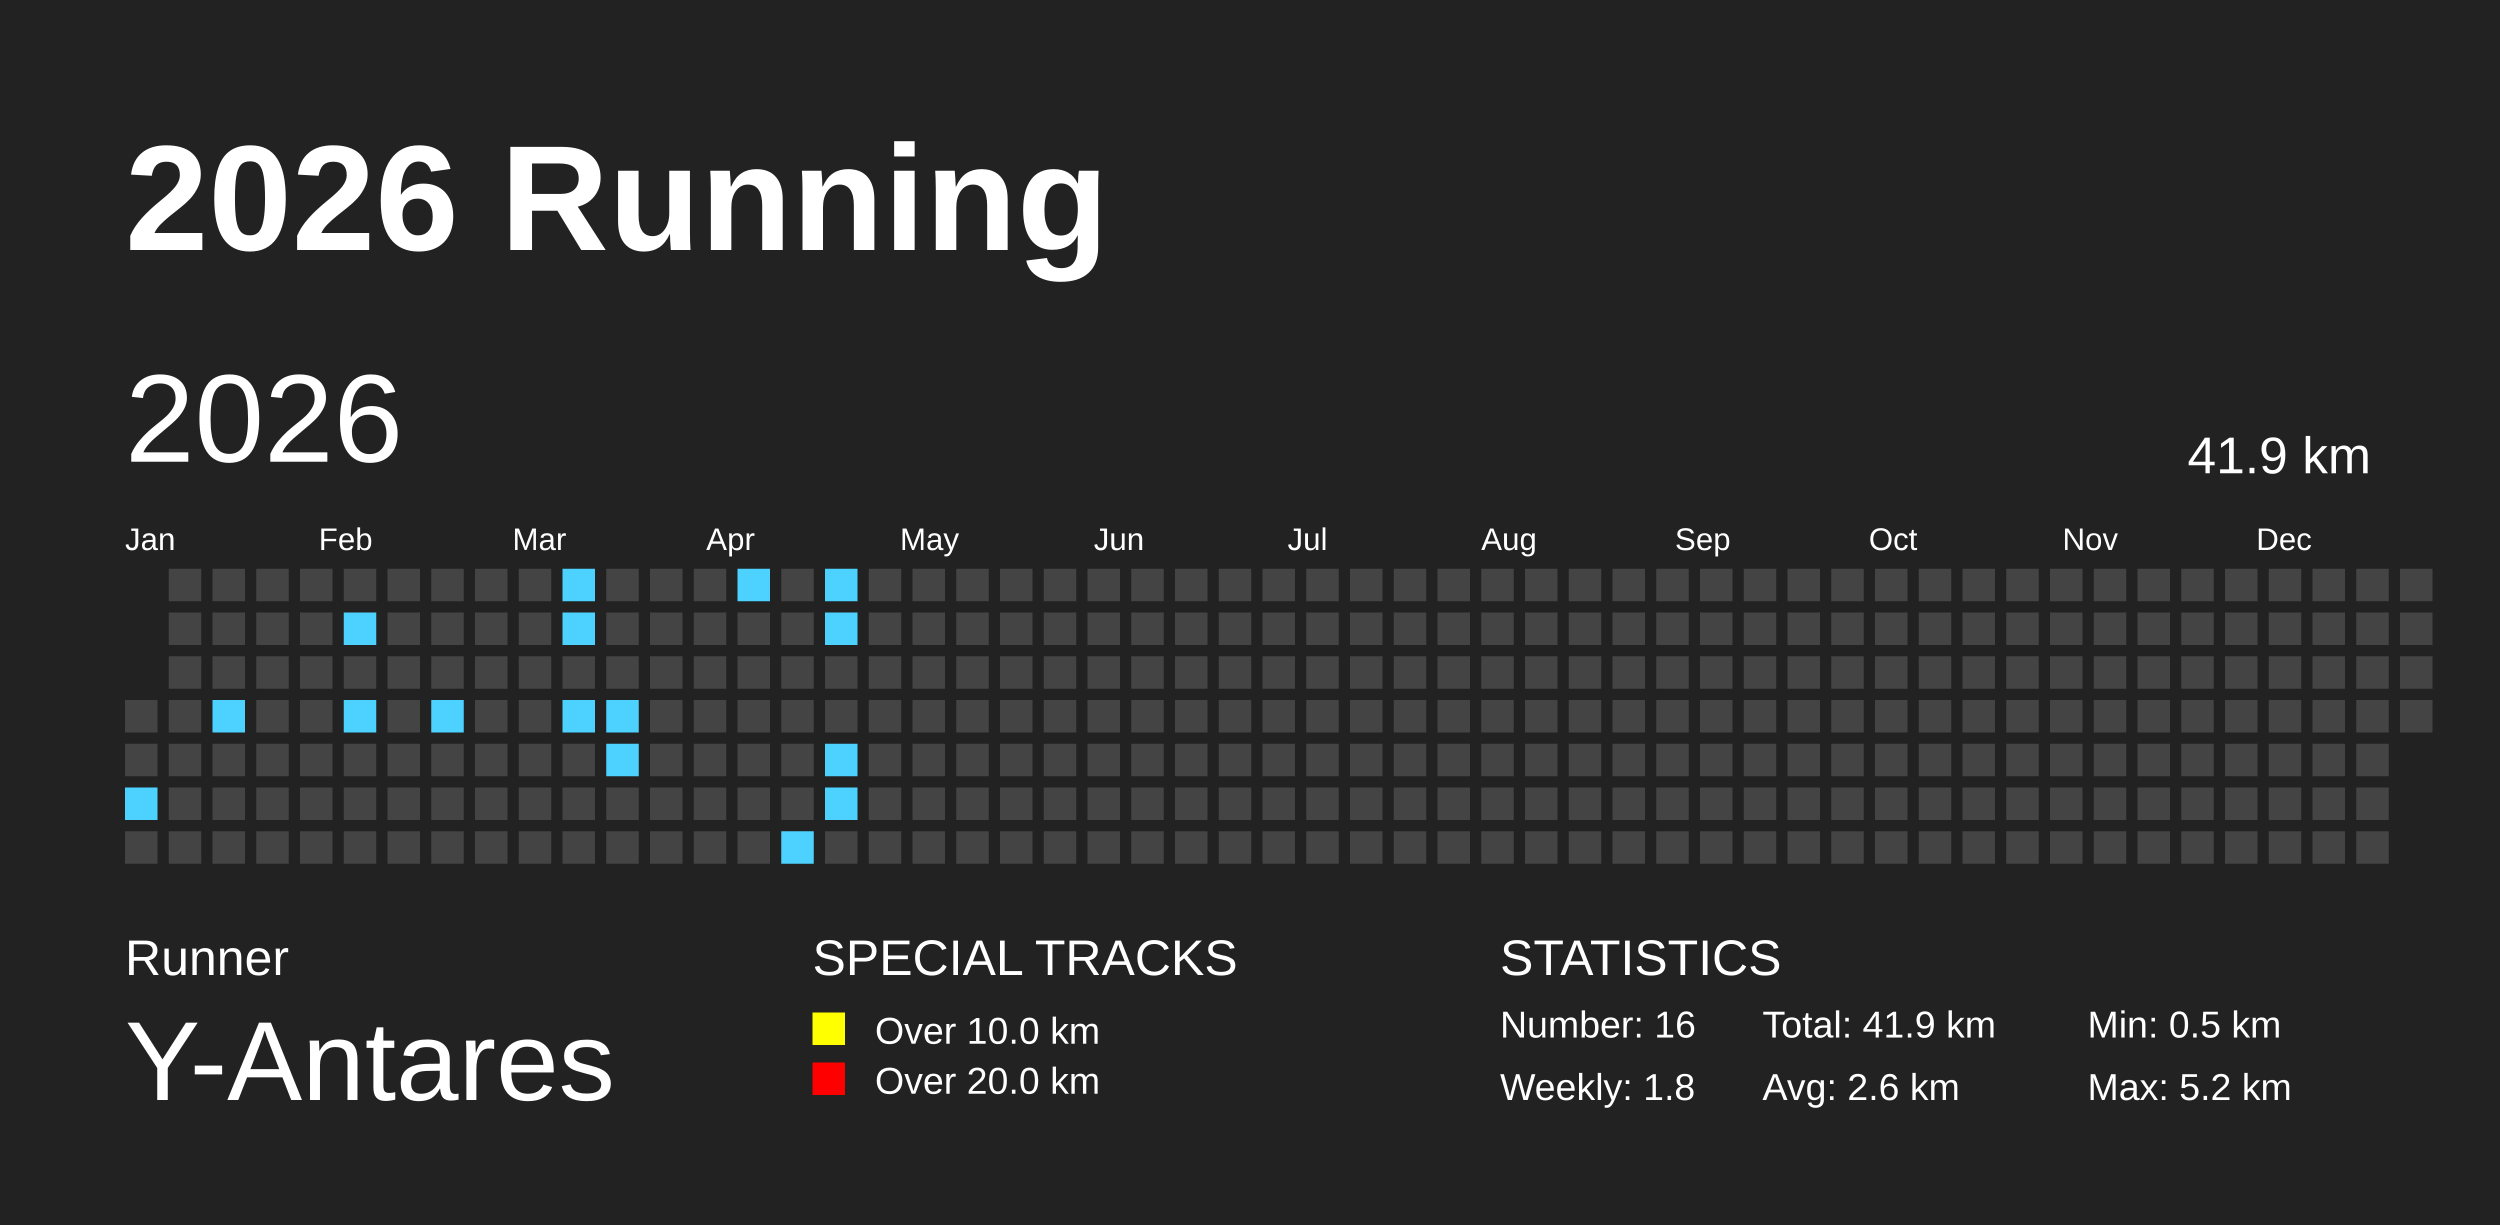
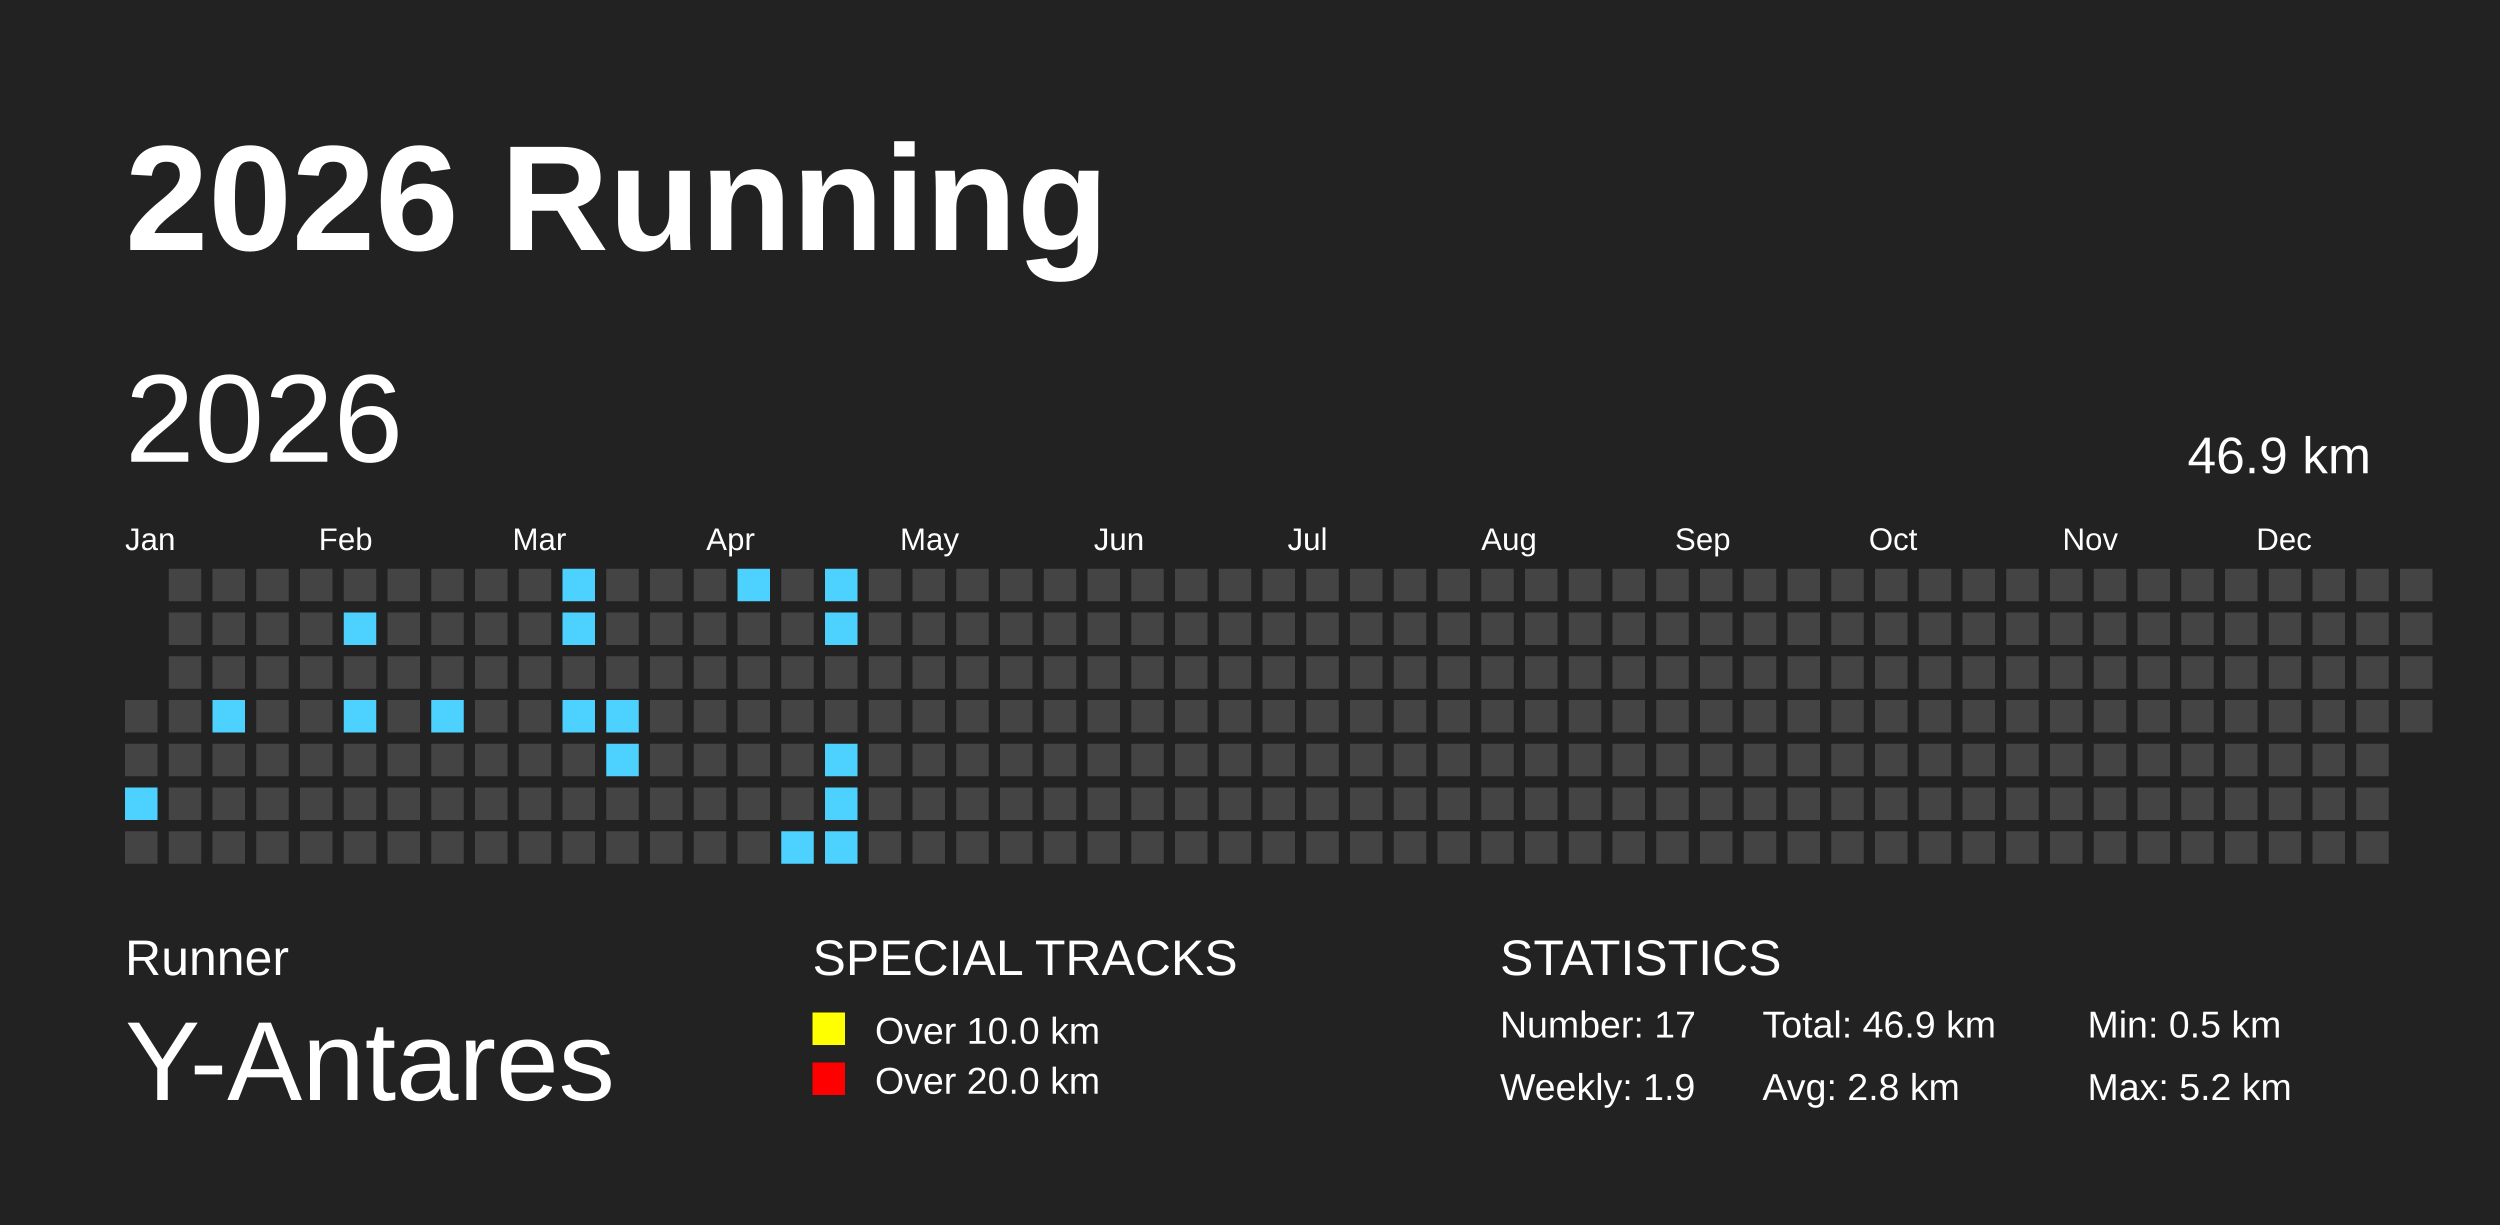
<svg xmlns="http://www.w3.org/2000/svg" baseProfile="full" height="98mm" version="1.1" viewBox="0,0,200,98" width="200mm">
  <defs />
  <rect fill="#222222" height="98" width="200" x="0" y="0" />
  <text fill="#FFFFFF" style="font-size:12px; font-family:Arial; font-weight:bold;" x="10" y="20">2026 Running</text>
  <text fill="#FFFFFF" style="font-size:4px; font-family:Arial" x="10" y="78">Runner</text>
  <text fill="#FFFFFF" style="font-size:9px; font-family:Arial" x="10" y="88">Y-Antares</text>
  <text fill="#FFFFFF" style="font-size:4px; font-family:Arial" x="65" y="78">SPECIAL TRACKS</text>
  <rect fill="yellow" height="2.6" width="2.6" x="65" y="81" />
  <text fill="#FFFFFF" style="font-size:3px; font-family:Arial" x="70" y="83.5">Over 10.0 km</text>
  <rect fill="red" height="2.6" width="2.6" x="65" y="85" />
  <text fill="#FFFFFF" style="font-size:3px; font-family:Arial" x="70" y="87.5">Over 20.0 km</text>
  <text fill="#FFFFFF" style="font-size:4px; font-family:Arial" x="120" y="78">STATISTICS</text>
-   <text fill="#FFFFFF" style="font-size:3px; font-family:Arial" x="120" y="83">Number: 16</text>
-   <text fill="#FFFFFF" style="font-size:3px; font-family:Arial" x="120" y="88">Weekly: 1.8</text>
-   <text fill="#FFFFFF" style="font-size:3px; font-family:Arial" x="141" y="83">Total: 41.9 km</text>
-   <text fill="#FFFFFF" style="font-size:3px; font-family:Arial" x="141" y="88">Avg: 2.6 km</text>
+   <text fill="#FFFFFF" style="font-size:3px; font-family:Arial" x="120" y="83">Number: 17</text>
+   <text fill="#FFFFFF" style="font-size:3px; font-family:Arial" x="120" y="88">Weekly: 1.9</text>
+   <text fill="#FFFFFF" style="font-size:3px; font-family:Arial" x="141" y="83">Total: 46.9 km</text>
+   <text fill="#FFFFFF" style="font-size:3px; font-family:Arial" x="141" y="88">Avg: 2.8 km</text>
  <text fill="#FFFFFF" style="font-size:3px; font-family:Arial" x="167" y="83">Min: 0.5 km</text>
  <text fill="#FFFFFF" style="font-size:3px; font-family:Arial" x="167" y="88">Max: 5.2 km</text>
  <text dominant-baseline="hanging" fill="#FFFFFF" style="font-size:10.0px; font-family:Arial;" x="10" y="30">2026</text>
-   <text dominant-baseline="hanging" fill="#FFFFFF" style="font-size:4.125px; font-family:Arial;" x="175" y="35">41.9 km</text>
+   <text dominant-baseline="hanging" fill="#FFFFFF" style="font-size:4.125px; font-family:Arial;" x="175" y="35">46.9 km</text>
  <text fill="#FFFFFF" style="font-size:2.5px; font-family:Arial" x="10.0" y="44">Jan</text>
  <text fill="#FFFFFF" style="font-size:2.5px; font-family:Arial" x="25.5" y="44">Feb</text>
  <text fill="#FFFFFF" style="font-size:2.5px; font-family:Arial" x="41.0" y="44">Mar</text>
  <text fill="#FFFFFF" style="font-size:2.5px; font-family:Arial" x="56.5" y="44">Apr</text>
  <text fill="#FFFFFF" style="font-size:2.5px; font-family:Arial" x="72.0" y="44">May</text>
  <text fill="#FFFFFF" style="font-size:2.5px; font-family:Arial" x="87.5" y="44">Jun</text>
  <text fill="#FFFFFF" style="font-size:2.5px; font-family:Arial" x="103.0" y="44">Jul</text>
  <text fill="#FFFFFF" style="font-size:2.5px; font-family:Arial" x="118.5" y="44">Aug</text>
  <text fill="#FFFFFF" style="font-size:2.5px; font-family:Arial" x="134.0" y="44">Sep</text>
  <text fill="#FFFFFF" style="font-size:2.5px; font-family:Arial" x="149.5" y="44">Oct</text>
  <text fill="#FFFFFF" style="font-size:2.5px; font-family:Arial" x="165.0" y="44">Nov</text>
  <text fill="#FFFFFF" style="font-size:2.5px; font-family:Arial" x="180.5" y="44">Dec</text>
  <rect fill="#444444" height="2.6" width="2.6" x="10.0" y="56.0" />
  <rect fill="#444444" height="2.6" width="2.6" x="10.0" y="59.5" />
  <rect fill="#4DD2FF" height="2.6" width="2.6" x="10.0" y="63.0" />
  <rect fill="#444444" height="2.6" width="2.6" x="10.0" y="66.5" />
  <rect fill="#444444" height="2.6" width="2.6" x="13.5" y="45.5" />
  <rect fill="#444444" height="2.6" width="2.6" x="13.5" y="49.0" />
  <rect fill="#444444" height="2.6" width="2.6" x="13.5" y="52.5" />
  <rect fill="#444444" height="2.6" width="2.6" x="13.5" y="56.0" />
  <rect fill="#444444" height="2.6" width="2.6" x="13.5" y="59.5" />
  <rect fill="#444444" height="2.6" width="2.6" x="13.5" y="63.0" />
  <rect fill="#444444" height="2.6" width="2.6" x="13.5" y="66.5" />
  <rect fill="#444444" height="2.6" width="2.6" x="17.0" y="45.5" />
  <rect fill="#444444" height="2.6" width="2.6" x="17.0" y="49.0" />
  <rect fill="#444444" height="2.6" width="2.6" x="17.0" y="52.5" />
  <rect fill="#4DD2FF" height="2.6" width="2.6" x="17.0" y="56.0" />
  <rect fill="#444444" height="2.6" width="2.6" x="17.0" y="59.5" />
  <rect fill="#444444" height="2.6" width="2.6" x="17.0" y="63.0" />
  <rect fill="#444444" height="2.6" width="2.6" x="17.0" y="66.5" />
  <rect fill="#444444" height="2.6" width="2.6" x="20.5" y="45.5" />
  <rect fill="#444444" height="2.6" width="2.6" x="20.5" y="49.0" />
  <rect fill="#444444" height="2.6" width="2.6" x="20.5" y="52.5" />
  <rect fill="#444444" height="2.6" width="2.6" x="20.5" y="56.0" />
  <rect fill="#444444" height="2.6" width="2.6" x="20.5" y="59.5" />
  <rect fill="#444444" height="2.6" width="2.6" x="20.5" y="63.0" />
  <rect fill="#444444" height="2.6" width="2.6" x="20.5" y="66.5" />
  <rect fill="#444444" height="2.6" width="2.6" x="24.0" y="45.5" />
  <rect fill="#444444" height="2.6" width="2.6" x="24.0" y="49.0" />
  <rect fill="#444444" height="2.6" width="2.6" x="24.0" y="52.5" />
  <rect fill="#444444" height="2.6" width="2.6" x="24.0" y="56.0" />
  <rect fill="#444444" height="2.6" width="2.6" x="24.0" y="59.5" />
  <rect fill="#444444" height="2.6" width="2.6" x="24.0" y="63.0" />
  <rect fill="#444444" height="2.6" width="2.6" x="24.0" y="66.5" />
  <rect fill="#444444" height="2.6" width="2.6" x="27.5" y="45.5" />
  <rect fill="#4DD2FF" height="2.6" width="2.6" x="27.5" y="49.0" />
  <rect fill="#444444" height="2.6" width="2.6" x="27.5" y="52.5" />
  <rect fill="#4DD2FF" height="2.6" width="2.6" x="27.5" y="56.0" />
  <rect fill="#444444" height="2.6" width="2.6" x="27.5" y="59.5" />
  <rect fill="#444444" height="2.6" width="2.6" x="27.5" y="63.0" />
  <rect fill="#444444" height="2.6" width="2.6" x="27.5" y="66.5" />
  <rect fill="#444444" height="2.6" width="2.6" x="31.0" y="45.5" />
  <rect fill="#444444" height="2.6" width="2.6" x="31.0" y="49.0" />
  <rect fill="#444444" height="2.6" width="2.6" x="31.0" y="52.5" />
  <rect fill="#444444" height="2.6" width="2.6" x="31.0" y="56.0" />
  <rect fill="#444444" height="2.6" width="2.6" x="31.0" y="59.5" />
  <rect fill="#444444" height="2.6" width="2.6" x="31.0" y="63.0" />
  <rect fill="#444444" height="2.6" width="2.6" x="31.0" y="66.5" />
  <rect fill="#444444" height="2.6" width="2.6" x="34.5" y="45.5" />
  <rect fill="#444444" height="2.6" width="2.6" x="34.5" y="49.0" />
  <rect fill="#444444" height="2.6" width="2.6" x="34.5" y="52.5" />
  <rect fill="#4DD2FF" height="2.6" width="2.6" x="34.5" y="56.0" />
  <rect fill="#444444" height="2.6" width="2.6" x="34.5" y="59.5" />
  <rect fill="#444444" height="2.6" width="2.6" x="34.5" y="63.0" />
  <rect fill="#444444" height="2.6" width="2.6" x="34.5" y="66.5" />
  <rect fill="#444444" height="2.6" width="2.6" x="38.0" y="45.5" />
  <rect fill="#444444" height="2.6" width="2.6" x="38.0" y="49.0" />
  <rect fill="#444444" height="2.6" width="2.6" x="38.0" y="52.5" />
  <rect fill="#444444" height="2.6" width="2.6" x="38.0" y="56.0" />
  <rect fill="#444444" height="2.6" width="2.6" x="38.0" y="59.5" />
  <rect fill="#444444" height="2.6" width="2.6" x="38.0" y="63.0" />
  <rect fill="#444444" height="2.6" width="2.6" x="38.0" y="66.5" />
  <rect fill="#444444" height="2.6" width="2.6" x="41.5" y="45.5" />
  <rect fill="#444444" height="2.6" width="2.6" x="41.5" y="49.0" />
  <rect fill="#444444" height="2.6" width="2.6" x="41.5" y="52.5" />
  <rect fill="#444444" height="2.6" width="2.6" x="41.5" y="56.0" />
  <rect fill="#444444" height="2.6" width="2.6" x="41.5" y="59.5" />
  <rect fill="#444444" height="2.6" width="2.6" x="41.5" y="63.0" />
  <rect fill="#444444" height="2.6" width="2.6" x="41.5" y="66.5" />
  <rect fill="#4DD2FF" height="2.6" width="2.6" x="45.0" y="45.5" />
  <rect fill="#4DD2FF" height="2.6" width="2.6" x="45.0" y="49.0" />
  <rect fill="#444444" height="2.6" width="2.6" x="45.0" y="52.5" />
  <rect fill="#4DD2FF" height="2.6" width="2.6" x="45.0" y="56.0" />
  <rect fill="#444444" height="2.6" width="2.6" x="45.0" y="59.5" />
  <rect fill="#444444" height="2.6" width="2.6" x="45.0" y="63.0" />
  <rect fill="#444444" height="2.6" width="2.6" x="45.0" y="66.5" />
  <rect fill="#444444" height="2.6" width="2.6" x="48.5" y="45.5" />
  <rect fill="#444444" height="2.6" width="2.6" x="48.5" y="49.0" />
  <rect fill="#444444" height="2.6" width="2.6" x="48.5" y="52.5" />
  <rect fill="#4DD2FF" height="2.6" width="2.6" x="48.5" y="56.0" />
  <rect fill="#4DD2FF" height="2.6" width="2.6" x="48.5" y="59.5" />
  <rect fill="#444444" height="2.6" width="2.6" x="48.5" y="63.0" />
  <rect fill="#444444" height="2.6" width="2.6" x="48.5" y="66.5" />
  <rect fill="#444444" height="2.6" width="2.6" x="52.0" y="45.5" />
  <rect fill="#444444" height="2.6" width="2.6" x="52.0" y="49.0" />
  <rect fill="#444444" height="2.6" width="2.6" x="52.0" y="52.5" />
  <rect fill="#444444" height="2.6" width="2.6" x="52.0" y="56.0" />
  <rect fill="#444444" height="2.6" width="2.6" x="52.0" y="59.5" />
  <rect fill="#444444" height="2.6" width="2.6" x="52.0" y="63.0" />
  <rect fill="#444444" height="2.6" width="2.6" x="52.0" y="66.5" />
  <rect fill="#444444" height="2.6" width="2.6" x="55.5" y="45.5" />
  <rect fill="#444444" height="2.6" width="2.6" x="55.5" y="49.0" />
  <rect fill="#444444" height="2.6" width="2.6" x="55.5" y="52.5" />
  <rect fill="#444444" height="2.6" width="2.6" x="55.5" y="56.0" />
  <rect fill="#444444" height="2.6" width="2.6" x="55.5" y="59.5" />
  <rect fill="#444444" height="2.6" width="2.6" x="55.5" y="63.0" />
  <rect fill="#444444" height="2.6" width="2.6" x="55.5" y="66.5" />
  <rect fill="#4DD2FF" height="2.6" width="2.6" x="59.0" y="45.5" />
  <rect fill="#444444" height="2.6" width="2.6" x="59.0" y="49.0" />
  <rect fill="#444444" height="2.6" width="2.6" x="59.0" y="52.5" />
  <rect fill="#444444" height="2.6" width="2.6" x="59.0" y="56.0" />
  <rect fill="#444444" height="2.6" width="2.6" x="59.0" y="59.5" />
  <rect fill="#444444" height="2.6" width="2.6" x="59.0" y="63.0" />
  <rect fill="#444444" height="2.6" width="2.6" x="59.0" y="66.5" />
  <rect fill="#444444" height="2.6" width="2.6" x="62.5" y="45.5" />
  <rect fill="#444444" height="2.6" width="2.6" x="62.5" y="49.0" />
  <rect fill="#444444" height="2.6" width="2.6" x="62.5" y="52.5" />
  <rect fill="#444444" height="2.6" width="2.6" x="62.5" y="56.0" />
  <rect fill="#444444" height="2.6" width="2.6" x="62.5" y="59.5" />
  <rect fill="#444444" height="2.6" width="2.6" x="62.5" y="63.0" />
  <rect fill="#4DD2FF" height="2.6" width="2.6" x="62.5" y="66.5" />
  <rect fill="#4DD2FF" height="2.6" width="2.6" x="66.0" y="45.5" />
  <rect fill="#4DD2FF" height="2.6" width="2.6" x="66.0" y="49.0" />
  <rect fill="#444444" height="2.6" width="2.6" x="66.0" y="52.5" />
  <rect fill="#444444" height="2.6" width="2.6" x="66.0" y="56.0" />
  <rect fill="#4DD2FF" height="2.6" width="2.6" x="66.0" y="59.5" />
  <rect fill="#4DD2FF" height="2.6" width="2.6" x="66.0" y="63.0" />
-   <rect fill="#444444" height="2.6" width="2.6" x="66.0" y="66.5" />
+   <rect fill="#4DD2FF" height="2.6" width="2.6" x="66.0" y="66.5" />
  <rect fill="#444444" height="2.6" width="2.6" x="69.5" y="45.5" />
  <rect fill="#444444" height="2.6" width="2.6" x="69.5" y="49.0" />
  <rect fill="#444444" height="2.6" width="2.6" x="69.5" y="52.5" />
  <rect fill="#444444" height="2.6" width="2.6" x="69.5" y="56.0" />
  <rect fill="#444444" height="2.6" width="2.6" x="69.5" y="59.5" />
  <rect fill="#444444" height="2.6" width="2.6" x="69.5" y="63.0" />
  <rect fill="#444444" height="2.6" width="2.6" x="69.5" y="66.5" />
  <rect fill="#444444" height="2.6" width="2.6" x="73.0" y="45.5" />
  <rect fill="#444444" height="2.6" width="2.6" x="73.0" y="49.0" />
  <rect fill="#444444" height="2.6" width="2.6" x="73.0" y="52.5" />
  <rect fill="#444444" height="2.6" width="2.6" x="73.0" y="56.0" />
  <rect fill="#444444" height="2.6" width="2.6" x="73.0" y="59.5" />
  <rect fill="#444444" height="2.6" width="2.6" x="73.0" y="63.0" />
  <rect fill="#444444" height="2.6" width="2.6" x="73.0" y="66.5" />
  <rect fill="#444444" height="2.6" width="2.6" x="76.5" y="45.5" />
  <rect fill="#444444" height="2.6" width="2.6" x="76.5" y="49.0" />
  <rect fill="#444444" height="2.6" width="2.6" x="76.5" y="52.5" />
  <rect fill="#444444" height="2.6" width="2.6" x="76.5" y="56.0" />
  <rect fill="#444444" height="2.6" width="2.6" x="76.5" y="59.5" />
  <rect fill="#444444" height="2.6" width="2.6" x="76.5" y="63.0" />
  <rect fill="#444444" height="2.6" width="2.6" x="76.5" y="66.5" />
  <rect fill="#444444" height="2.6" width="2.6" x="80.0" y="45.5" />
  <rect fill="#444444" height="2.6" width="2.6" x="80.0" y="49.0" />
  <rect fill="#444444" height="2.6" width="2.6" x="80.0" y="52.5" />
  <rect fill="#444444" height="2.6" width="2.6" x="80.0" y="56.0" />
  <rect fill="#444444" height="2.6" width="2.6" x="80.0" y="59.5" />
  <rect fill="#444444" height="2.6" width="2.6" x="80.0" y="63.0" />
  <rect fill="#444444" height="2.6" width="2.6" x="80.0" y="66.5" />
  <rect fill="#444444" height="2.6" width="2.6" x="83.5" y="45.5" />
  <rect fill="#444444" height="2.6" width="2.6" x="83.5" y="49.0" />
  <rect fill="#444444" height="2.6" width="2.6" x="83.5" y="52.5" />
  <rect fill="#444444" height="2.6" width="2.6" x="83.5" y="56.0" />
  <rect fill="#444444" height="2.6" width="2.6" x="83.5" y="59.5" />
  <rect fill="#444444" height="2.6" width="2.6" x="83.5" y="63.0" />
  <rect fill="#444444" height="2.6" width="2.6" x="83.5" y="66.5" />
  <rect fill="#444444" height="2.6" width="2.6" x="87.0" y="45.5" />
  <rect fill="#444444" height="2.6" width="2.6" x="87.0" y="49.0" />
  <rect fill="#444444" height="2.6" width="2.6" x="87.0" y="52.5" />
  <rect fill="#444444" height="2.6" width="2.6" x="87.0" y="56.0" />
  <rect fill="#444444" height="2.6" width="2.6" x="87.0" y="59.5" />
  <rect fill="#444444" height="2.6" width="2.6" x="87.0" y="63.0" />
  <rect fill="#444444" height="2.6" width="2.6" x="87.0" y="66.5" />
  <rect fill="#444444" height="2.6" width="2.6" x="90.5" y="45.5" />
  <rect fill="#444444" height="2.6" width="2.6" x="90.5" y="49.0" />
  <rect fill="#444444" height="2.6" width="2.6" x="90.5" y="52.5" />
  <rect fill="#444444" height="2.6" width="2.6" x="90.5" y="56.0" />
  <rect fill="#444444" height="2.6" width="2.6" x="90.5" y="59.5" />
  <rect fill="#444444" height="2.6" width="2.6" x="90.5" y="63.0" />
  <rect fill="#444444" height="2.6" width="2.6" x="90.5" y="66.5" />
  <rect fill="#444444" height="2.6" width="2.6" x="94.0" y="45.5" />
  <rect fill="#444444" height="2.6" width="2.6" x="94.0" y="49.0" />
  <rect fill="#444444" height="2.6" width="2.6" x="94.0" y="52.5" />
  <rect fill="#444444" height="2.6" width="2.6" x="94.0" y="56.0" />
  <rect fill="#444444" height="2.6" width="2.6" x="94.0" y="59.5" />
  <rect fill="#444444" height="2.6" width="2.6" x="94.0" y="63.0" />
  <rect fill="#444444" height="2.6" width="2.6" x="94.0" y="66.5" />
  <rect fill="#444444" height="2.6" width="2.6" x="97.5" y="45.5" />
  <rect fill="#444444" height="2.6" width="2.6" x="97.5" y="49.0" />
  <rect fill="#444444" height="2.6" width="2.6" x="97.5" y="52.5" />
  <rect fill="#444444" height="2.6" width="2.6" x="97.5" y="56.0" />
  <rect fill="#444444" height="2.6" width="2.6" x="97.5" y="59.5" />
  <rect fill="#444444" height="2.6" width="2.6" x="97.5" y="63.0" />
  <rect fill="#444444" height="2.6" width="2.6" x="97.5" y="66.5" />
  <rect fill="#444444" height="2.6" width="2.6" x="101.0" y="45.5" />
  <rect fill="#444444" height="2.6" width="2.6" x="101.0" y="49.0" />
  <rect fill="#444444" height="2.6" width="2.6" x="101.0" y="52.5" />
  <rect fill="#444444" height="2.6" width="2.6" x="101.0" y="56.0" />
  <rect fill="#444444" height="2.6" width="2.6" x="101.0" y="59.5" />
  <rect fill="#444444" height="2.6" width="2.6" x="101.0" y="63.0" />
  <rect fill="#444444" height="2.6" width="2.6" x="101.0" y="66.5" />
  <rect fill="#444444" height="2.6" width="2.6" x="104.5" y="45.5" />
  <rect fill="#444444" height="2.6" width="2.6" x="104.5" y="49.0" />
  <rect fill="#444444" height="2.6" width="2.6" x="104.5" y="52.5" />
  <rect fill="#444444" height="2.6" width="2.6" x="104.5" y="56.0" />
  <rect fill="#444444" height="2.6" width="2.6" x="104.5" y="59.5" />
  <rect fill="#444444" height="2.6" width="2.6" x="104.5" y="63.0" />
  <rect fill="#444444" height="2.6" width="2.6" x="104.5" y="66.5" />
  <rect fill="#444444" height="2.6" width="2.6" x="108.0" y="45.5" />
  <rect fill="#444444" height="2.6" width="2.6" x="108.0" y="49.0" />
  <rect fill="#444444" height="2.6" width="2.6" x="108.0" y="52.5" />
  <rect fill="#444444" height="2.6" width="2.6" x="108.0" y="56.0" />
  <rect fill="#444444" height="2.6" width="2.6" x="108.0" y="59.5" />
  <rect fill="#444444" height="2.6" width="2.6" x="108.0" y="63.0" />
  <rect fill="#444444" height="2.6" width="2.6" x="108.0" y="66.5" />
  <rect fill="#444444" height="2.6" width="2.6" x="111.5" y="45.5" />
  <rect fill="#444444" height="2.6" width="2.6" x="111.5" y="49.0" />
  <rect fill="#444444" height="2.6" width="2.6" x="111.5" y="52.5" />
  <rect fill="#444444" height="2.6" width="2.6" x="111.5" y="56.0" />
  <rect fill="#444444" height="2.6" width="2.6" x="111.5" y="59.5" />
  <rect fill="#444444" height="2.6" width="2.6" x="111.5" y="63.0" />
  <rect fill="#444444" height="2.6" width="2.6" x="111.5" y="66.5" />
  <rect fill="#444444" height="2.6" width="2.6" x="115.0" y="45.5" />
  <rect fill="#444444" height="2.6" width="2.6" x="115.0" y="49.0" />
  <rect fill="#444444" height="2.6" width="2.6" x="115.0" y="52.5" />
  <rect fill="#444444" height="2.6" width="2.6" x="115.0" y="56.0" />
  <rect fill="#444444" height="2.6" width="2.6" x="115.0" y="59.5" />
  <rect fill="#444444" height="2.6" width="2.6" x="115.0" y="63.0" />
  <rect fill="#444444" height="2.6" width="2.6" x="115.0" y="66.5" />
  <rect fill="#444444" height="2.6" width="2.6" x="118.5" y="45.5" />
  <rect fill="#444444" height="2.6" width="2.6" x="118.5" y="49.0" />
  <rect fill="#444444" height="2.6" width="2.6" x="118.5" y="52.5" />
  <rect fill="#444444" height="2.6" width="2.6" x="118.5" y="56.0" />
  <rect fill="#444444" height="2.6" width="2.6" x="118.5" y="59.5" />
  <rect fill="#444444" height="2.6" width="2.6" x="118.5" y="63.0" />
  <rect fill="#444444" height="2.6" width="2.6" x="118.5" y="66.5" />
  <rect fill="#444444" height="2.6" width="2.6" x="122.0" y="45.5" />
  <rect fill="#444444" height="2.6" width="2.6" x="122.0" y="49.0" />
  <rect fill="#444444" height="2.6" width="2.6" x="122.0" y="52.5" />
  <rect fill="#444444" height="2.6" width="2.6" x="122.0" y="56.0" />
  <rect fill="#444444" height="2.6" width="2.6" x="122.0" y="59.5" />
  <rect fill="#444444" height="2.6" width="2.6" x="122.0" y="63.0" />
  <rect fill="#444444" height="2.6" width="2.6" x="122.0" y="66.5" />
  <rect fill="#444444" height="2.6" width="2.6" x="125.5" y="45.5" />
  <rect fill="#444444" height="2.6" width="2.6" x="125.5" y="49.0" />
  <rect fill="#444444" height="2.6" width="2.6" x="125.5" y="52.5" />
  <rect fill="#444444" height="2.6" width="2.6" x="125.5" y="56.0" />
  <rect fill="#444444" height="2.6" width="2.6" x="125.5" y="59.5" />
  <rect fill="#444444" height="2.6" width="2.6" x="125.5" y="63.0" />
  <rect fill="#444444" height="2.6" width="2.6" x="125.5" y="66.5" />
  <rect fill="#444444" height="2.6" width="2.6" x="129.0" y="45.5" />
  <rect fill="#444444" height="2.6" width="2.6" x="129.0" y="49.0" />
  <rect fill="#444444" height="2.6" width="2.6" x="129.0" y="52.5" />
  <rect fill="#444444" height="2.6" width="2.6" x="129.0" y="56.0" />
  <rect fill="#444444" height="2.6" width="2.6" x="129.0" y="59.5" />
  <rect fill="#444444" height="2.6" width="2.6" x="129.0" y="63.0" />
  <rect fill="#444444" height="2.6" width="2.6" x="129.0" y="66.5" />
  <rect fill="#444444" height="2.6" width="2.6" x="132.5" y="45.5" />
  <rect fill="#444444" height="2.6" width="2.6" x="132.5" y="49.0" />
  <rect fill="#444444" height="2.6" width="2.6" x="132.5" y="52.5" />
  <rect fill="#444444" height="2.6" width="2.6" x="132.5" y="56.0" />
  <rect fill="#444444" height="2.6" width="2.6" x="132.5" y="59.5" />
  <rect fill="#444444" height="2.6" width="2.6" x="132.5" y="63.0" />
  <rect fill="#444444" height="2.6" width="2.6" x="132.5" y="66.5" />
  <rect fill="#444444" height="2.6" width="2.6" x="136.0" y="45.5" />
  <rect fill="#444444" height="2.6" width="2.6" x="136.0" y="49.0" />
  <rect fill="#444444" height="2.6" width="2.6" x="136.0" y="52.5" />
  <rect fill="#444444" height="2.6" width="2.6" x="136.0" y="56.0" />
  <rect fill="#444444" height="2.6" width="2.6" x="136.0" y="59.5" />
  <rect fill="#444444" height="2.6" width="2.6" x="136.0" y="63.0" />
  <rect fill="#444444" height="2.6" width="2.6" x="136.0" y="66.5" />
  <rect fill="#444444" height="2.6" width="2.6" x="139.5" y="45.5" />
  <rect fill="#444444" height="2.6" width="2.6" x="139.5" y="49.0" />
  <rect fill="#444444" height="2.6" width="2.6" x="139.5" y="52.5" />
  <rect fill="#444444" height="2.6" width="2.6" x="139.5" y="56.0" />
  <rect fill="#444444" height="2.6" width="2.6" x="139.5" y="59.5" />
  <rect fill="#444444" height="2.6" width="2.6" x="139.5" y="63.0" />
  <rect fill="#444444" height="2.6" width="2.6" x="139.5" y="66.5" />
  <rect fill="#444444" height="2.6" width="2.6" x="143.0" y="45.5" />
  <rect fill="#444444" height="2.6" width="2.6" x="143.0" y="49.0" />
  <rect fill="#444444" height="2.6" width="2.6" x="143.0" y="52.5" />
  <rect fill="#444444" height="2.6" width="2.6" x="143.0" y="56.0" />
  <rect fill="#444444" height="2.6" width="2.6" x="143.0" y="59.5" />
  <rect fill="#444444" height="2.6" width="2.6" x="143.0" y="63.0" />
  <rect fill="#444444" height="2.6" width="2.6" x="143.0" y="66.5" />
  <rect fill="#444444" height="2.6" width="2.6" x="146.5" y="45.5" />
  <rect fill="#444444" height="2.6" width="2.6" x="146.5" y="49.0" />
  <rect fill="#444444" height="2.6" width="2.6" x="146.5" y="52.5" />
  <rect fill="#444444" height="2.6" width="2.6" x="146.5" y="56.0" />
  <rect fill="#444444" height="2.6" width="2.6" x="146.5" y="59.5" />
  <rect fill="#444444" height="2.6" width="2.6" x="146.5" y="63.0" />
  <rect fill="#444444" height="2.6" width="2.6" x="146.5" y="66.5" />
  <rect fill="#444444" height="2.6" width="2.6" x="150.0" y="45.5" />
  <rect fill="#444444" height="2.6" width="2.6" x="150.0" y="49.0" />
  <rect fill="#444444" height="2.6" width="2.6" x="150.0" y="52.5" />
  <rect fill="#444444" height="2.6" width="2.6" x="150.0" y="56.0" />
  <rect fill="#444444" height="2.6" width="2.6" x="150.0" y="59.5" />
  <rect fill="#444444" height="2.6" width="2.6" x="150.0" y="63.0" />
  <rect fill="#444444" height="2.6" width="2.6" x="150.0" y="66.5" />
  <rect fill="#444444" height="2.6" width="2.6" x="153.5" y="45.5" />
  <rect fill="#444444" height="2.6" width="2.6" x="153.5" y="49.0" />
  <rect fill="#444444" height="2.6" width="2.6" x="153.5" y="52.5" />
  <rect fill="#444444" height="2.6" width="2.6" x="153.5" y="56.0" />
  <rect fill="#444444" height="2.6" width="2.6" x="153.5" y="59.5" />
  <rect fill="#444444" height="2.6" width="2.6" x="153.5" y="63.0" />
  <rect fill="#444444" height="2.6" width="2.6" x="153.5" y="66.5" />
  <rect fill="#444444" height="2.6" width="2.6" x="157.0" y="45.5" />
  <rect fill="#444444" height="2.6" width="2.6" x="157.0" y="49.0" />
  <rect fill="#444444" height="2.6" width="2.6" x="157.0" y="52.5" />
  <rect fill="#444444" height="2.6" width="2.6" x="157.0" y="56.0" />
  <rect fill="#444444" height="2.6" width="2.6" x="157.0" y="59.5" />
  <rect fill="#444444" height="2.6" width="2.6" x="157.0" y="63.0" />
  <rect fill="#444444" height="2.6" width="2.6" x="157.0" y="66.5" />
  <rect fill="#444444" height="2.6" width="2.6" x="160.5" y="45.5" />
  <rect fill="#444444" height="2.6" width="2.6" x="160.5" y="49.0" />
  <rect fill="#444444" height="2.6" width="2.6" x="160.5" y="52.5" />
  <rect fill="#444444" height="2.6" width="2.6" x="160.5" y="56.0" />
  <rect fill="#444444" height="2.6" width="2.6" x="160.5" y="59.5" />
  <rect fill="#444444" height="2.6" width="2.6" x="160.5" y="63.0" />
  <rect fill="#444444" height="2.6" width="2.6" x="160.5" y="66.5" />
  <rect fill="#444444" height="2.6" width="2.6" x="164.0" y="45.5" />
  <rect fill="#444444" height="2.6" width="2.6" x="164.0" y="49.0" />
  <rect fill="#444444" height="2.6" width="2.6" x="164.0" y="52.5" />
  <rect fill="#444444" height="2.6" width="2.6" x="164.0" y="56.0" />
  <rect fill="#444444" height="2.6" width="2.6" x="164.0" y="59.5" />
  <rect fill="#444444" height="2.6" width="2.6" x="164.0" y="63.0" />
  <rect fill="#444444" height="2.6" width="2.6" x="164.0" y="66.5" />
  <rect fill="#444444" height="2.6" width="2.6" x="167.5" y="45.5" />
  <rect fill="#444444" height="2.6" width="2.6" x="167.5" y="49.0" />
  <rect fill="#444444" height="2.6" width="2.6" x="167.5" y="52.5" />
  <rect fill="#444444" height="2.6" width="2.6" x="167.5" y="56.0" />
  <rect fill="#444444" height="2.6" width="2.6" x="167.5" y="59.5" />
  <rect fill="#444444" height="2.6" width="2.6" x="167.5" y="63.0" />
  <rect fill="#444444" height="2.6" width="2.6" x="167.5" y="66.5" />
  <rect fill="#444444" height="2.6" width="2.6" x="171.0" y="45.5" />
  <rect fill="#444444" height="2.6" width="2.6" x="171.0" y="49.0" />
  <rect fill="#444444" height="2.6" width="2.6" x="171.0" y="52.5" />
  <rect fill="#444444" height="2.6" width="2.6" x="171.0" y="56.0" />
  <rect fill="#444444" height="2.6" width="2.6" x="171.0" y="59.5" />
  <rect fill="#444444" height="2.6" width="2.6" x="171.0" y="63.0" />
  <rect fill="#444444" height="2.6" width="2.6" x="171.0" y="66.5" />
  <rect fill="#444444" height="2.6" width="2.6" x="174.5" y="45.5" />
  <rect fill="#444444" height="2.6" width="2.6" x="174.5" y="49.0" />
  <rect fill="#444444" height="2.6" width="2.6" x="174.5" y="52.5" />
  <rect fill="#444444" height="2.6" width="2.6" x="174.5" y="56.0" />
  <rect fill="#444444" height="2.6" width="2.6" x="174.5" y="59.5" />
  <rect fill="#444444" height="2.6" width="2.6" x="174.5" y="63.0" />
  <rect fill="#444444" height="2.6" width="2.6" x="174.5" y="66.5" />
  <rect fill="#444444" height="2.6" width="2.6" x="178.0" y="45.5" />
  <rect fill="#444444" height="2.6" width="2.6" x="178.0" y="49.0" />
  <rect fill="#444444" height="2.6" width="2.6" x="178.0" y="52.5" />
  <rect fill="#444444" height="2.6" width="2.6" x="178.0" y="56.0" />
  <rect fill="#444444" height="2.6" width="2.6" x="178.0" y="59.5" />
  <rect fill="#444444" height="2.6" width="2.6" x="178.0" y="63.0" />
  <rect fill="#444444" height="2.6" width="2.6" x="178.0" y="66.5" />
  <rect fill="#444444" height="2.6" width="2.6" x="181.5" y="45.5" />
  <rect fill="#444444" height="2.6" width="2.6" x="181.5" y="49.0" />
  <rect fill="#444444" height="2.6" width="2.6" x="181.5" y="52.5" />
  <rect fill="#444444" height="2.6" width="2.6" x="181.5" y="56.0" />
  <rect fill="#444444" height="2.6" width="2.6" x="181.5" y="59.5" />
  <rect fill="#444444" height="2.6" width="2.6" x="181.5" y="63.0" />
  <rect fill="#444444" height="2.6" width="2.6" x="181.5" y="66.5" />
  <rect fill="#444444" height="2.6" width="2.6" x="185.0" y="45.5" />
  <rect fill="#444444" height="2.6" width="2.6" x="185.0" y="49.0" />
  <rect fill="#444444" height="2.6" width="2.6" x="185.0" y="52.5" />
  <rect fill="#444444" height="2.6" width="2.6" x="185.0" y="56.0" />
  <rect fill="#444444" height="2.6" width="2.6" x="185.0" y="59.5" />
  <rect fill="#444444" height="2.6" width="2.6" x="185.0" y="63.0" />
  <rect fill="#444444" height="2.6" width="2.6" x="185.0" y="66.5" />
  <rect fill="#444444" height="2.6" width="2.6" x="188.5" y="45.5" />
  <rect fill="#444444" height="2.6" width="2.6" x="188.5" y="49.0" />
  <rect fill="#444444" height="2.6" width="2.6" x="188.5" y="52.5" />
  <rect fill="#444444" height="2.6" width="2.6" x="188.5" y="56.0" />
  <rect fill="#444444" height="2.6" width="2.6" x="188.5" y="59.5" />
  <rect fill="#444444" height="2.6" width="2.6" x="188.5" y="63.0" />
  <rect fill="#444444" height="2.6" width="2.6" x="188.5" y="66.5" />
  <rect fill="#444444" height="2.6" width="2.6" x="192.0" y="45.5" />
  <rect fill="#444444" height="2.6" width="2.6" x="192.0" y="49.0" />
  <rect fill="#444444" height="2.6" width="2.6" x="192.0" y="52.5" />
  <rect fill="#444444" height="2.6" width="2.6" x="192.0" y="56.0" />
</svg>
